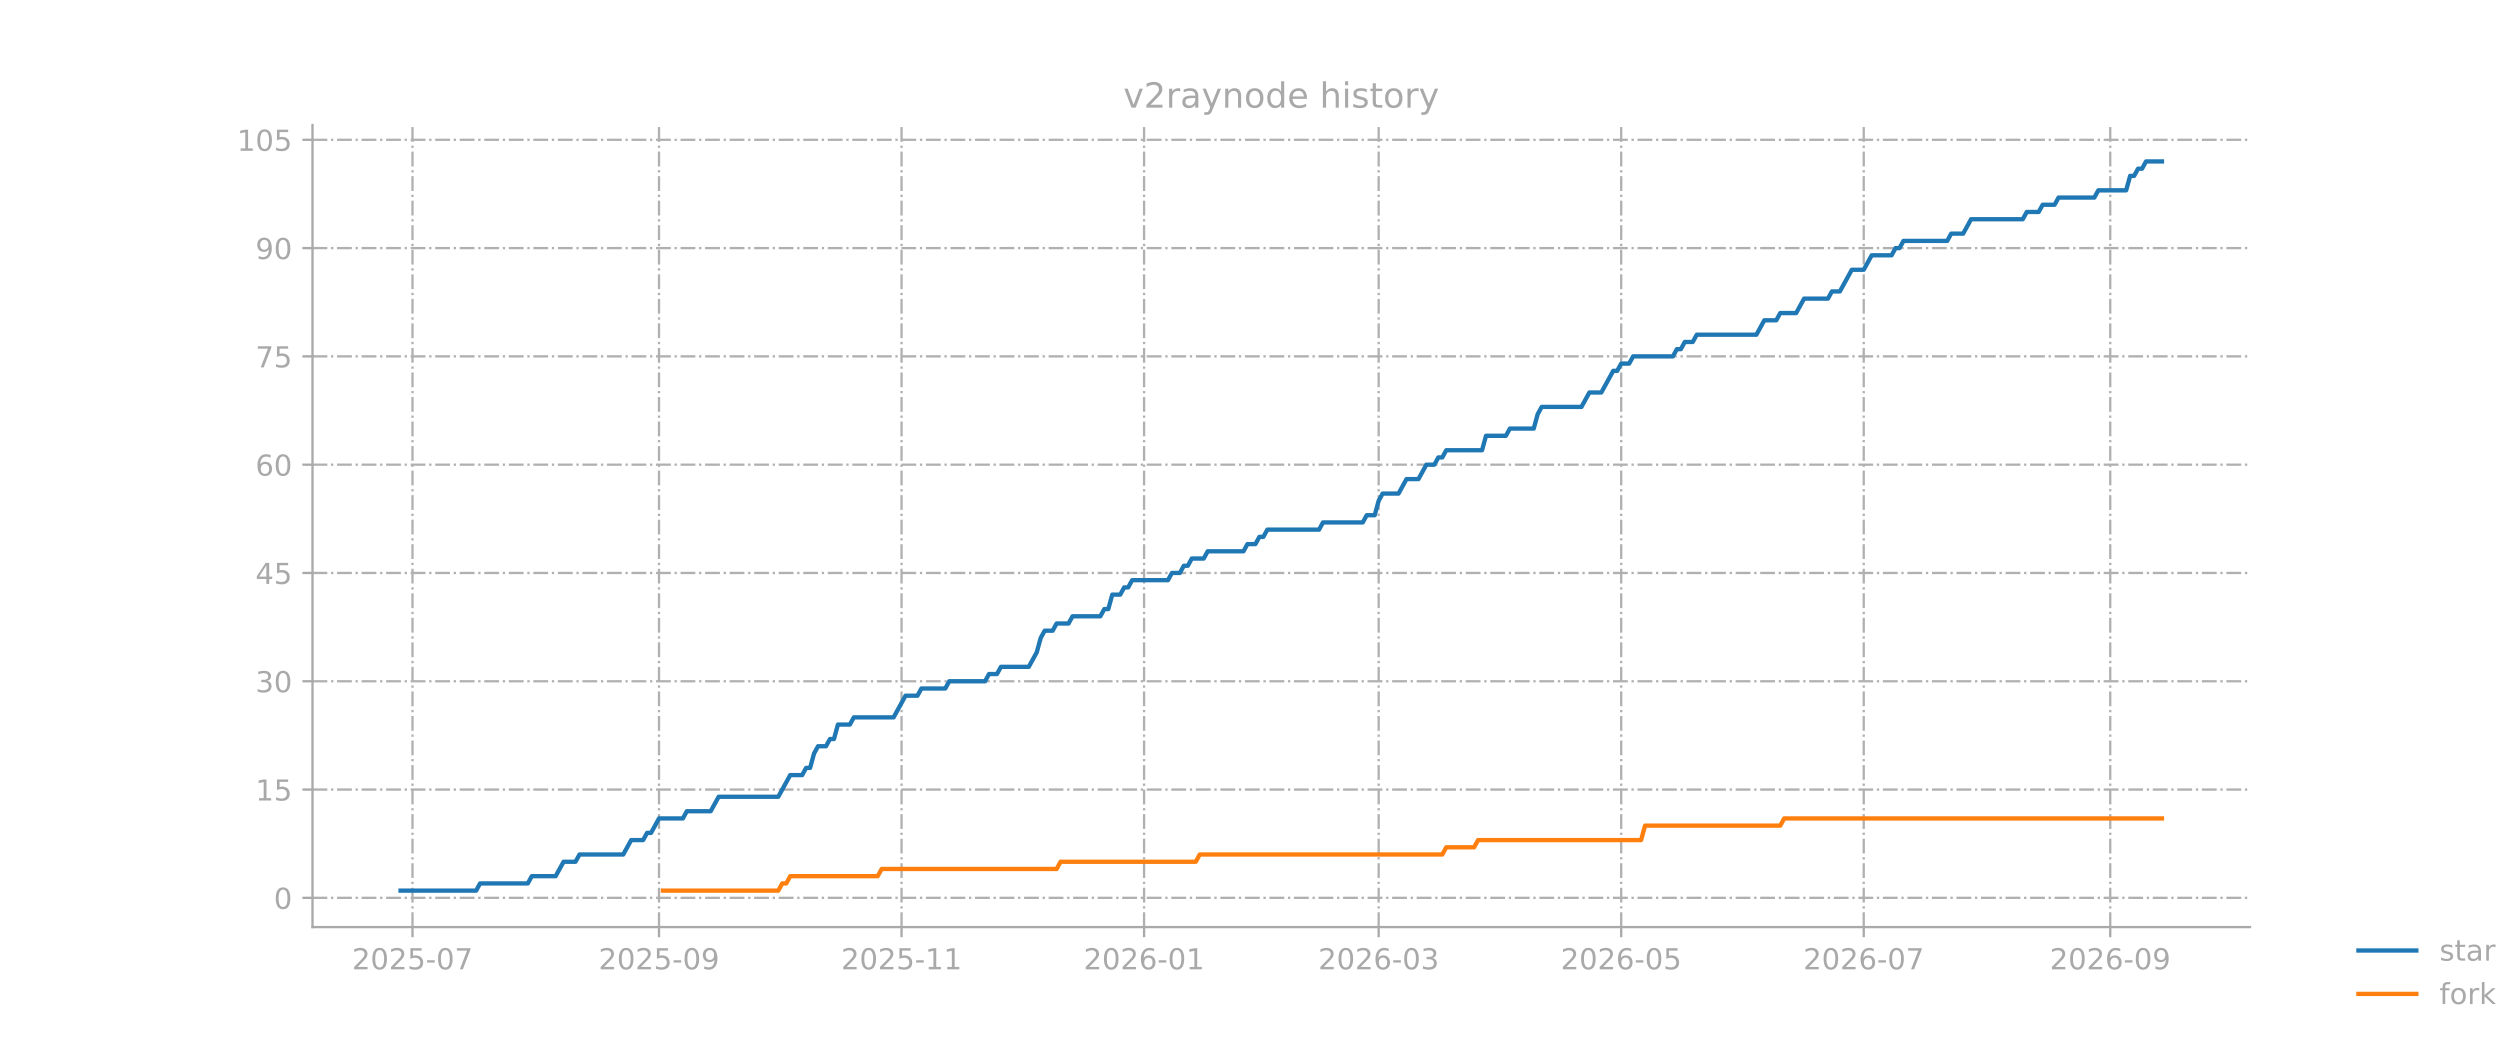
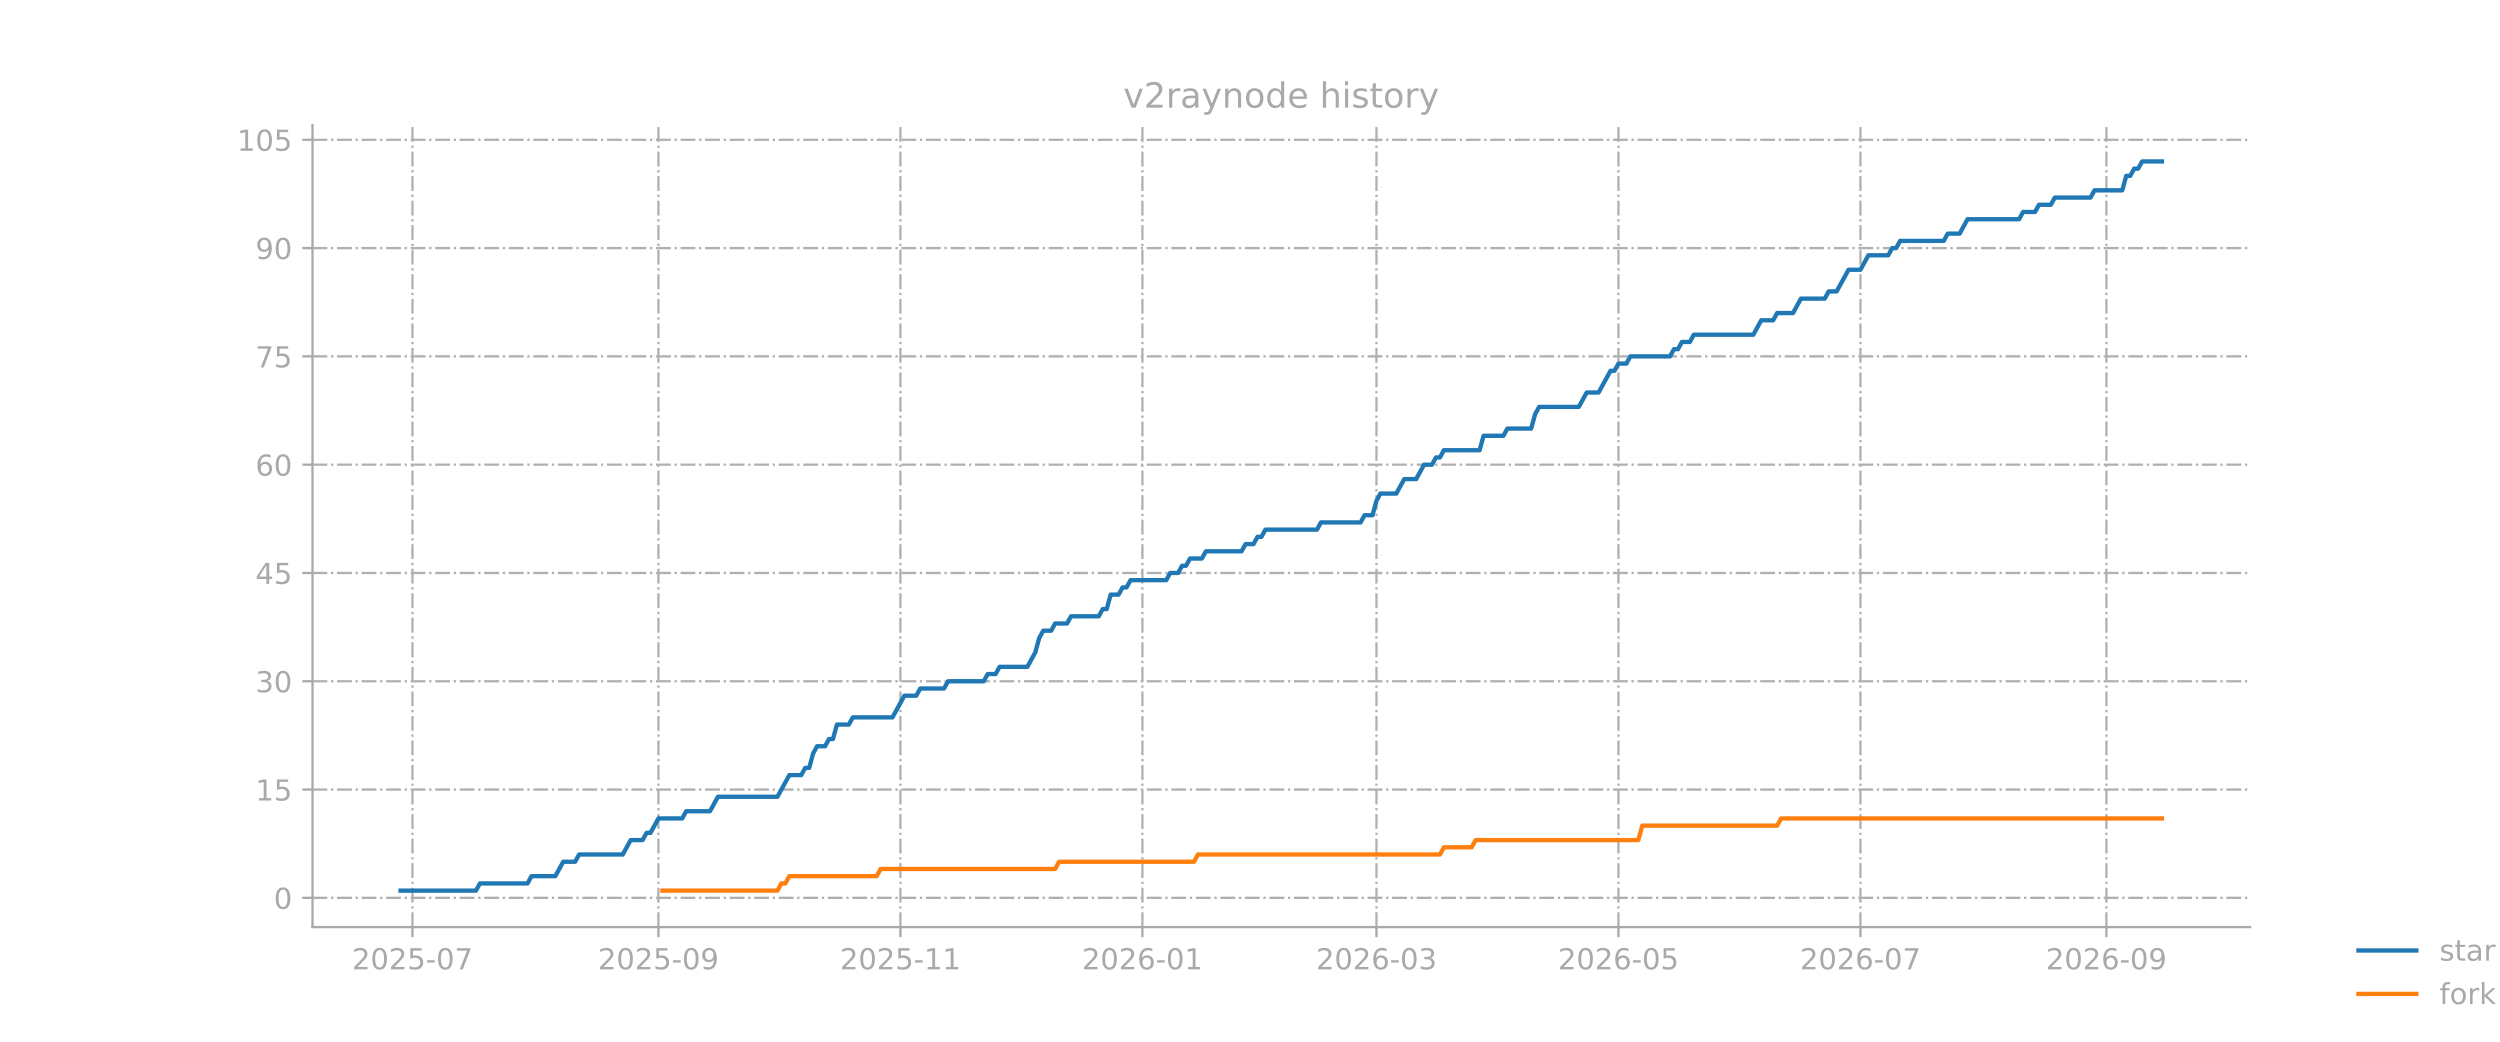
<svg xmlns="http://www.w3.org/2000/svg" xmlns:xlink="http://www.w3.org/1999/xlink" width="864pt" height="360pt" viewBox="0 0 864 360" version="1.1">
  <defs>
    <style type="text/css">*{stroke-linejoin: round; stroke-linecap: butt}</style>
  </defs>
  <g id="figure_1">
    <g id="patch_1">
      <path d="M 0 360  L 864 360  L 864 0  L 0 0  L 0 360  z " style="fill: none; opacity: 0" />
    </g>
    <g id="axes_1">
      <g id="patch_2">
        <path d="M 108 320.4  L 777.6 320.4  L 777.6 43.2  L 108 43.2  L 108 320.4  z " style="fill: none; opacity: 0" />
      </g>
      <g id="matplotlib.axis_1">
        <g id="xtick_1">
          <g id="line2d_1">
-             <path d="M 142.559 320.4  L 142.559 43.2  " clip-path="url(#p3a7c441c34)" style="fill: none; stroke-dasharray: 5.12,1.28,0.8,1.28; stroke-dashoffset: 0; stroke: #b0b0b0; stroke-width: 0.8" />
+             <path d="M 142.549 320.4  L 142.549 43.2  " clip-path="url(#pb6c2b6b72d)" style="fill: none; stroke-dasharray: 5.12,1.28,0.8,1.28; stroke-dashoffset: 0; stroke: #b0b0b0; stroke-width: 0.8" />
          </g>
          <g id="line2d_2">
            <defs>
-               <path id="m8130162ff3" d="M 0 0  L 0 3.5  " style="stroke: #a9a9a9; stroke-width: 0.8" />
+               <path id="m0dcd9227c6" d="M 0 0  L 0 3.5  " style="stroke: #a9a9a9; stroke-width: 0.8" />
            </defs>
            <g>
-               <use xlink:href="#m8130162ff3" x="142.559" y="320.4" style="fill: #a9a9a9; stroke: #a9a9a9; stroke-width: 0.8" />
+               <use xlink:href="#m0dcd9227c6" x="142.549" y="320.4" style="fill: #a9a9a9; stroke: #a9a9a9; stroke-width: 0.8" />
            </g>
          </g>
          <g id="text_1">
-             <g style="fill: #a9a9a9" transform="translate(121.6673 334.9977) scale(0.1 -0.1)">
+             <g style="fill: #a9a9a9" transform="translate(121.658 334.9977) scale(0.1 -0.1)">
              <defs>
                <path id="DejaVuSans-15" d="M 1228 531  L 3431 531  L 3431 0  L 469 0  L 469 531  Q 828 903 1448 1529  Q 2069 2156 2228 2338  Q 2531 2678 2651 2914  Q 2772 3150 2772 3378  Q 2772 3750 2511 3984  Q 2250 4219 1831 4219  Q 1534 4219 1204 4116  Q 875 4013 500 3803  L 500 4441  Q 881 4594 1212 4672  Q 1544 4750 1819 4750  Q 2544 4750 2975 4387  Q 3406 4025 3406 3419  Q 3406 3131 3298 2873  Q 3191 2616 2906 2266  Q 2828 2175 2409 1742  Q 1991 1309 1228 531  z " transform="scale(0.015625)" />
                <path id="DejaVuSans-13" d="M 2034 4250  Q 1547 4250 1301 3770  Q 1056 3291 1056 2328  Q 1056 1369 1301 889  Q 1547 409 2034 409  Q 2525 409 2770 889  Q 3016 1369 3016 2328  Q 3016 3291 2770 3770  Q 2525 4250 2034 4250  z M 2034 4750  Q 2819 4750 3233 4129  Q 3647 3509 3647 2328  Q 3647 1150 3233 529  Q 2819 -91 2034 -91  Q 1250 -91 836 529  Q 422 1150 422 2328  Q 422 3509 836 4129  Q 1250 4750 2034 4750  z " transform="scale(0.015625)" />
                <path id="DejaVuSans-18" d="M 691 4666  L 3169 4666  L 3169 4134  L 1269 4134  L 1269 2991  Q 1406 3038 1543 3061  Q 1681 3084 1819 3084  Q 2600 3084 3056 2656  Q 3513 2228 3513 1497  Q 3513 744 3044 326  Q 2575 -91 1722 -91  Q 1428 -91 1123 -41  Q 819 9 494 109  L 494 744  Q 775 591 1075 516  Q 1375 441 1709 441  Q 2250 441 2565 725  Q 2881 1009 2881 1497  Q 2881 1984 2565 2268  Q 2250 2553 1709 2553  Q 1456 2553 1204 2497  Q 953 2441 691 2322  L 691 4666  z " transform="scale(0.015625)" />
                <path id="DejaVuSans-10" d="M 313 2009  L 1997 2009  L 1997 1497  L 313 1497  L 313 2009  z " transform="scale(0.015625)" />
                <path id="DejaVuSans-1a" d="M 525 4666  L 3525 4666  L 3525 4397  L 1831 0  L 1172 0  L 2766 4134  L 525 4134  L 525 4666  z " transform="scale(0.015625)" />
              </defs>
              <use xlink:href="#DejaVuSans-15" />
              <use xlink:href="#DejaVuSans-13" transform="translate(63.625 0)" />
              <use xlink:href="#DejaVuSans-15" transform="translate(127.25 0)" />
              <use xlink:href="#DejaVuSans-18" transform="translate(190.875 0)" />
              <use xlink:href="#DejaVuSans-10" transform="translate(254.5 0)" />
              <use xlink:href="#DejaVuSans-13" transform="translate(290.5781 0)" />
              <use xlink:href="#DejaVuSans-1a" transform="translate(354.2031 0)" />
            </g>
          </g>
        </g>
        <g id="xtick_2">
          <g id="line2d_3">
-             <path d="M 227.753 320.4  L 227.753 43.2  " clip-path="url(#p3a7c441c34)" style="fill: none; stroke-dasharray: 5.12,1.28,0.8,1.28; stroke-dashoffset: 0; stroke: #b0b0b0; stroke-width: 0.8" />
+             <path d="M 227.552 320.4  L 227.552 43.2  " clip-path="url(#pb6c2b6b72d)" style="fill: none; stroke-dasharray: 5.12,1.28,0.8,1.28; stroke-dashoffset: 0; stroke: #b0b0b0; stroke-width: 0.8" />
          </g>
          <g id="line2d_4">
            <g>
-               <use xlink:href="#m8130162ff3" x="227.753" y="320.4" style="fill: #a9a9a9; stroke: #a9a9a9; stroke-width: 0.8" />
+               <use xlink:href="#m0dcd9227c6" x="227.552" y="320.4" style="fill: #a9a9a9; stroke: #a9a9a9; stroke-width: 0.8" />
            </g>
          </g>
          <g id="text_2">
-             <g style="fill: #a9a9a9" transform="translate(206.8616 334.9977) scale(0.1 -0.1)">
+             <g style="fill: #a9a9a9" transform="translate(206.6604 334.9977) scale(0.1 -0.1)">
              <defs>
                <path id="DejaVuSans-1c" d="M 703 97  L 703 672  Q 941 559 1184 500  Q 1428 441 1663 441  Q 2288 441 2617 861  Q 2947 1281 2994 2138  Q 2813 1869 2534 1725  Q 2256 1581 1919 1581  Q 1219 1581 811 2004  Q 403 2428 403 3163  Q 403 3881 828 4315  Q 1253 4750 1959 4750  Q 2769 4750 3195 4129  Q 3622 3509 3622 2328  Q 3622 1225 3098 567  Q 2575 -91 1691 -91  Q 1453 -91 1209 -44  Q 966 3 703 97  z M 1959 2075  Q 2384 2075 2632 2365  Q 2881 2656 2881 3163  Q 2881 3666 2632 3958  Q 2384 4250 1959 4250  Q 1534 4250 1286 3958  Q 1038 3666 1038 3163  Q 1038 2656 1286 2365  Q 1534 2075 1959 2075  z " transform="scale(0.015625)" />
              </defs>
              <use xlink:href="#DejaVuSans-15" />
              <use xlink:href="#DejaVuSans-13" transform="translate(63.625 0)" />
              <use xlink:href="#DejaVuSans-15" transform="translate(127.25 0)" />
              <use xlink:href="#DejaVuSans-18" transform="translate(190.875 0)" />
              <use xlink:href="#DejaVuSans-10" transform="translate(254.5 0)" />
              <use xlink:href="#DejaVuSans-13" transform="translate(290.5781 0)" />
              <use xlink:href="#DejaVuSans-1c" transform="translate(354.2031 0)" />
            </g>
          </g>
        </g>
        <g id="xtick_3">
          <g id="line2d_5">
-             <path d="M 311.573 320.4  L 311.573 43.2  " clip-path="url(#p3a7c441c34)" style="fill: none; stroke-dasharray: 5.12,1.28,0.8,1.28; stroke-dashoffset: 0; stroke: #b0b0b0; stroke-width: 0.8" />
+             <path d="M 311.183 320.4  L 311.183 43.2  " clip-path="url(#pb6c2b6b72d)" style="fill: none; stroke-dasharray: 5.12,1.28,0.8,1.28; stroke-dashoffset: 0; stroke: #b0b0b0; stroke-width: 0.8" />
          </g>
          <g id="line2d_6">
            <g>
-               <use xlink:href="#m8130162ff3" x="311.573" y="320.4" style="fill: #a9a9a9; stroke: #a9a9a9; stroke-width: 0.8" />
+               <use xlink:href="#m0dcd9227c6" x="311.183" y="320.4" style="fill: #a9a9a9; stroke: #a9a9a9; stroke-width: 0.8" />
            </g>
          </g>
          <g id="text_3">
-             <g style="fill: #a9a9a9" transform="translate(290.6818 334.9977) scale(0.1 -0.1)">
+             <g style="fill: #a9a9a9" transform="translate(290.2919 334.9977) scale(0.1 -0.1)">
              <defs>
                <path id="DejaVuSans-14" d="M 794 531  L 1825 531  L 1825 4091  L 703 3866  L 703 4441  L 1819 4666  L 2450 4666  L 2450 531  L 3481 531  L 3481 0  L 794 0  L 794 531  z " transform="scale(0.015625)" />
              </defs>
              <use xlink:href="#DejaVuSans-15" />
              <use xlink:href="#DejaVuSans-13" transform="translate(63.625 0)" />
              <use xlink:href="#DejaVuSans-15" transform="translate(127.25 0)" />
              <use xlink:href="#DejaVuSans-18" transform="translate(190.875 0)" />
              <use xlink:href="#DejaVuSans-10" transform="translate(254.5 0)" />
              <use xlink:href="#DejaVuSans-14" transform="translate(290.5781 0)" />
              <use xlink:href="#DejaVuSans-14" transform="translate(354.2031 0)" />
            </g>
          </g>
        </g>
        <g id="xtick_4">
          <g id="line2d_7">
-             <path d="M 395.393 320.4  L 395.393 43.2  " clip-path="url(#p3a7c441c34)" style="fill: none; stroke-dasharray: 5.12,1.28,0.8,1.28; stroke-dashoffset: 0; stroke: #b0b0b0; stroke-width: 0.8" />
+             <path d="M 394.815 320.4  L 394.815 43.2  " clip-path="url(#pb6c2b6b72d)" style="fill: none; stroke-dasharray: 5.12,1.28,0.8,1.28; stroke-dashoffset: 0; stroke: #b0b0b0; stroke-width: 0.8" />
          </g>
          <g id="line2d_8">
            <g>
-               <use xlink:href="#m8130162ff3" x="395.393" y="320.4" style="fill: #a9a9a9; stroke: #a9a9a9; stroke-width: 0.8" />
+               <use xlink:href="#m0dcd9227c6" x="394.815" y="320.4" style="fill: #a9a9a9; stroke: #a9a9a9; stroke-width: 0.8" />
            </g>
          </g>
          <g id="text_4">
-             <g style="fill: #a9a9a9" transform="translate(374.5021 334.9977) scale(0.1 -0.1)">
+             <g style="fill: #a9a9a9" transform="translate(373.9233 334.9977) scale(0.1 -0.1)">
              <defs>
                <path id="DejaVuSans-19" d="M 2113 2584  Q 1688 2584 1439 2293  Q 1191 2003 1191 1497  Q 1191 994 1439 701  Q 1688 409 2113 409  Q 2538 409 2786 701  Q 3034 994 3034 1497  Q 3034 2003 2786 2293  Q 2538 2584 2113 2584  z M 3366 4563  L 3366 3988  Q 3128 4100 2886 4159  Q 2644 4219 2406 4219  Q 1781 4219 1451 3797  Q 1122 3375 1075 2522  Q 1259 2794 1537 2939  Q 1816 3084 2150 3084  Q 2853 3084 3261 2657  Q 3669 2231 3669 1497  Q 3669 778 3244 343  Q 2819 -91 2113 -91  Q 1303 -91 875 529  Q 447 1150 447 2328  Q 447 3434 972 4092  Q 1497 4750 2381 4750  Q 2619 4750 2861 4703  Q 3103 4656 3366 4563  z " transform="scale(0.015625)" />
              </defs>
              <use xlink:href="#DejaVuSans-15" />
              <use xlink:href="#DejaVuSans-13" transform="translate(63.625 0)" />
              <use xlink:href="#DejaVuSans-15" transform="translate(127.25 0)" />
              <use xlink:href="#DejaVuSans-19" transform="translate(190.875 0)" />
              <use xlink:href="#DejaVuSans-10" transform="translate(254.5 0)" />
              <use xlink:href="#DejaVuSans-13" transform="translate(290.5781 0)" />
              <use xlink:href="#DejaVuSans-14" transform="translate(354.2031 0)" />
            </g>
          </g>
        </g>
        <g id="xtick_5">
          <g id="line2d_9">
-             <path d="M 476.466 320.4  L 476.466 43.2  " clip-path="url(#p3a7c441c34)" style="fill: none; stroke-dasharray: 5.12,1.28,0.8,1.28; stroke-dashoffset: 0; stroke: #b0b0b0; stroke-width: 0.8" />
+             <path d="M 475.704 320.4  L 475.704 43.2  " clip-path="url(#pb6c2b6b72d)" style="fill: none; stroke-dasharray: 5.12,1.28,0.8,1.28; stroke-dashoffset: 0; stroke: #b0b0b0; stroke-width: 0.8" />
          </g>
          <g id="line2d_10">
            <g>
-               <use xlink:href="#m8130162ff3" x="476.466" y="320.4" style="fill: #a9a9a9; stroke: #a9a9a9; stroke-width: 0.8" />
+               <use xlink:href="#m0dcd9227c6" x="475.704" y="320.4" style="fill: #a9a9a9; stroke: #a9a9a9; stroke-width: 0.8" />
            </g>
          </g>
          <g id="text_5">
-             <g style="fill: #a9a9a9" transform="translate(455.5741 334.9977) scale(0.1 -0.1)">
+             <g style="fill: #a9a9a9" transform="translate(454.8128 334.9977) scale(0.1 -0.1)">
              <defs>
                <path id="DejaVuSans-16" d="M 2597 2516  Q 3050 2419 3304 2112  Q 3559 1806 3559 1356  Q 3559 666 3084 287  Q 2609 -91 1734 -91  Q 1441 -91 1130 -33  Q 819 25 488 141  L 488 750  Q 750 597 1062 519  Q 1375 441 1716 441  Q 2309 441 2620 675  Q 2931 909 2931 1356  Q 2931 1769 2642 2001  Q 2353 2234 1838 2234  L 1294 2234  L 1294 2753  L 1863 2753  Q 2328 2753 2575 2939  Q 2822 3125 2822 3475  Q 2822 3834 2567 4026  Q 2313 4219 1838 4219  Q 1578 4219 1281 4162  Q 984 4106 628 3988  L 628 4550  Q 988 4650 1302 4700  Q 1616 4750 1894 4750  Q 2613 4750 3031 4423  Q 3450 4097 3450 3541  Q 3450 3153 3228 2886  Q 3006 2619 2597 2516  z " transform="scale(0.015625)" />
              </defs>
              <use xlink:href="#DejaVuSans-15" />
              <use xlink:href="#DejaVuSans-13" transform="translate(63.625 0)" />
              <use xlink:href="#DejaVuSans-15" transform="translate(127.25 0)" />
              <use xlink:href="#DejaVuSans-19" transform="translate(190.875 0)" />
              <use xlink:href="#DejaVuSans-10" transform="translate(254.5 0)" />
              <use xlink:href="#DejaVuSans-13" transform="translate(290.5781 0)" />
              <use xlink:href="#DejaVuSans-16" transform="translate(354.2031 0)" />
            </g>
          </g>
        </g>
        <g id="xtick_6">
          <g id="line2d_11">
-             <path d="M 560.286 320.4  L 560.286 43.2  " clip-path="url(#p3a7c441c34)" style="fill: none; stroke-dasharray: 5.12,1.28,0.8,1.28; stroke-dashoffset: 0; stroke: #b0b0b0; stroke-width: 0.8" />
+             <path d="M 559.336 320.4  L 559.336 43.2  " clip-path="url(#pb6c2b6b72d)" style="fill: none; stroke-dasharray: 5.12,1.28,0.8,1.28; stroke-dashoffset: 0; stroke: #b0b0b0; stroke-width: 0.8" />
          </g>
          <g id="line2d_12">
            <g>
-               <use xlink:href="#m8130162ff3" x="560.286" y="320.4" style="fill: #a9a9a9; stroke: #a9a9a9; stroke-width: 0.8" />
+               <use xlink:href="#m0dcd9227c6" x="559.336" y="320.4" style="fill: #a9a9a9; stroke: #a9a9a9; stroke-width: 0.8" />
            </g>
          </g>
          <g id="text_6">
-             <g style="fill: #a9a9a9" transform="translate(539.3943 334.9977) scale(0.1 -0.1)">
+             <g style="fill: #a9a9a9" transform="translate(538.4442 334.9977) scale(0.1 -0.1)">
              <use xlink:href="#DejaVuSans-15" />
              <use xlink:href="#DejaVuSans-13" transform="translate(63.625 0)" />
              <use xlink:href="#DejaVuSans-15" transform="translate(127.25 0)" />
              <use xlink:href="#DejaVuSans-19" transform="translate(190.875 0)" />
              <use xlink:href="#DejaVuSans-10" transform="translate(254.5 0)" />
              <use xlink:href="#DejaVuSans-13" transform="translate(290.5781 0)" />
              <use xlink:href="#DejaVuSans-18" transform="translate(354.2031 0)" />
            </g>
          </g>
        </g>
        <g id="xtick_7">
          <g id="line2d_13">
-             <path d="M 644.106 320.4  L 644.106 43.2  " clip-path="url(#p3a7c441c34)" style="fill: none; stroke-dasharray: 5.12,1.28,0.8,1.28; stroke-dashoffset: 0; stroke: #b0b0b0; stroke-width: 0.8" />
+             <path d="M 642.967 320.4  L 642.967 43.2  " clip-path="url(#pb6c2b6b72d)" style="fill: none; stroke-dasharray: 5.12,1.28,0.8,1.28; stroke-dashoffset: 0; stroke: #b0b0b0; stroke-width: 0.8" />
          </g>
          <g id="line2d_14">
            <g>
-               <use xlink:href="#m8130162ff3" x="644.106" y="320.4" style="fill: #a9a9a9; stroke: #a9a9a9; stroke-width: 0.8" />
+               <use xlink:href="#m0dcd9227c6" x="642.967" y="320.4" style="fill: #a9a9a9; stroke: #a9a9a9; stroke-width: 0.8" />
            </g>
          </g>
          <g id="text_7">
-             <g style="fill: #a9a9a9" transform="translate(623.2146 334.9977) scale(0.1 -0.1)">
+             <g style="fill: #a9a9a9" transform="translate(622.0757 334.9977) scale(0.1 -0.1)">
              <use xlink:href="#DejaVuSans-15" />
              <use xlink:href="#DejaVuSans-13" transform="translate(63.625 0)" />
              <use xlink:href="#DejaVuSans-15" transform="translate(127.25 0)" />
              <use xlink:href="#DejaVuSans-19" transform="translate(190.875 0)" />
              <use xlink:href="#DejaVuSans-10" transform="translate(254.5 0)" />
              <use xlink:href="#DejaVuSans-13" transform="translate(290.5781 0)" />
              <use xlink:href="#DejaVuSans-1a" transform="translate(354.2031 0)" />
            </g>
          </g>
        </g>
        <g id="xtick_8">
          <g id="line2d_15">
-             <path d="M 729.3 320.4  L 729.3 43.2  " clip-path="url(#p3a7c441c34)" style="fill: none; stroke-dasharray: 5.12,1.28,0.8,1.28; stroke-dashoffset: 0; stroke: #b0b0b0; stroke-width: 0.8" />
+             <path d="M 727.97 320.4  L 727.97 43.2  " clip-path="url(#pb6c2b6b72d)" style="fill: none; stroke-dasharray: 5.12,1.28,0.8,1.28; stroke-dashoffset: 0; stroke: #b0b0b0; stroke-width: 0.8" />
          </g>
          <g id="line2d_16">
            <g>
-               <use xlink:href="#m8130162ff3" x="729.3" y="320.4" style="fill: #a9a9a9; stroke: #a9a9a9; stroke-width: 0.8" />
+               <use xlink:href="#m0dcd9227c6" x="727.97" y="320.4" style="fill: #a9a9a9; stroke: #a9a9a9; stroke-width: 0.8" />
            </g>
          </g>
          <g id="text_8">
-             <g style="fill: #a9a9a9" transform="translate(708.4089 334.9977) scale(0.1 -0.1)">
+             <g style="fill: #a9a9a9" transform="translate(707.0781 334.9977) scale(0.1 -0.1)">
              <use xlink:href="#DejaVuSans-15" />
              <use xlink:href="#DejaVuSans-13" transform="translate(63.625 0)" />
              <use xlink:href="#DejaVuSans-15" transform="translate(127.25 0)" />
              <use xlink:href="#DejaVuSans-19" transform="translate(190.875 0)" />
              <use xlink:href="#DejaVuSans-10" transform="translate(254.5 0)" />
              <use xlink:href="#DejaVuSans-13" transform="translate(290.5781 0)" />
              <use xlink:href="#DejaVuSans-1c" transform="translate(354.2031 0)" />
            </g>
          </g>
        </g>
      </g>
      <g id="matplotlib.axis_2">
        <g id="ytick_1">
          <g id="line2d_17">
-             <path d="M 108 310.295  L 777.6 310.295  " clip-path="url(#p3a7c441c34)" style="fill: none; stroke-dasharray: 5.12,1.28,0.8,1.28; stroke-dashoffset: 0; stroke: #b0b0b0; stroke-width: 0.8" />
+             <path d="M 108 310.295  L 777.6 310.295  " clip-path="url(#pb6c2b6b72d)" style="fill: none; stroke-dasharray: 5.12,1.28,0.8,1.28; stroke-dashoffset: 0; stroke: #b0b0b0; stroke-width: 0.8" />
          </g>
          <g id="line2d_18">
            <defs>
-               <path id="md222dbae22" d="M 0 0  L -3.5 0  " style="stroke: #a9a9a9; stroke-width: 0.8" />
+               <path id="md7082bea04" d="M 0 0  L -3.5 0  " style="stroke: #a9a9a9; stroke-width: 0.8" />
            </defs>
            <g>
-               <use xlink:href="#md222dbae22" x="108" y="310.295" style="fill: #a9a9a9; stroke: #a9a9a9; stroke-width: 0.8" />
+               <use xlink:href="#md7082bea04" x="108" y="310.295" style="fill: #a9a9a9; stroke: #a9a9a9; stroke-width: 0.8" />
            </g>
          </g>
          <g id="text_9">
            <g style="fill: #a9a9a9" transform="translate(94.6375 314.0939) scale(0.1 -0.1)">
              <use xlink:href="#DejaVuSans-13" />
            </g>
          </g>
        </g>
        <g id="ytick_2">
          <g id="line2d_19">
-             <path d="M 108 272.869  L 777.6 272.869  " clip-path="url(#p3a7c441c34)" style="fill: none; stroke-dasharray: 5.12,1.28,0.8,1.28; stroke-dashoffset: 0; stroke: #b0b0b0; stroke-width: 0.8" />
+             <path d="M 108 272.869  L 777.6 272.869  " clip-path="url(#pb6c2b6b72d)" style="fill: none; stroke-dasharray: 5.12,1.28,0.8,1.28; stroke-dashoffset: 0; stroke: #b0b0b0; stroke-width: 0.8" />
          </g>
          <g id="line2d_20">
            <g>
-               <use xlink:href="#md222dbae22" x="108" y="272.869" style="fill: #a9a9a9; stroke: #a9a9a9; stroke-width: 0.8" />
+               <use xlink:href="#md7082bea04" x="108" y="272.869" style="fill: #a9a9a9; stroke: #a9a9a9; stroke-width: 0.8" />
            </g>
          </g>
          <g id="text_10">
            <g style="fill: #a9a9a9" transform="translate(88.275 276.6681) scale(0.1 -0.1)">
              <use xlink:href="#DejaVuSans-14" />
              <use xlink:href="#DejaVuSans-18" transform="translate(63.625 0)" />
            </g>
          </g>
        </g>
        <g id="ytick_3">
          <g id="line2d_21">
-             <path d="M 108 235.444  L 777.6 235.444  " clip-path="url(#p3a7c441c34)" style="fill: none; stroke-dasharray: 5.12,1.28,0.8,1.28; stroke-dashoffset: 0; stroke: #b0b0b0; stroke-width: 0.8" />
+             <path d="M 108 235.444  L 777.6 235.444  " clip-path="url(#pb6c2b6b72d)" style="fill: none; stroke-dasharray: 5.12,1.28,0.8,1.28; stroke-dashoffset: 0; stroke: #b0b0b0; stroke-width: 0.8" />
          </g>
          <g id="line2d_22">
            <g>
-               <use xlink:href="#md222dbae22" x="108" y="235.444" style="fill: #a9a9a9; stroke: #a9a9a9; stroke-width: 0.8" />
+               <use xlink:href="#md7082bea04" x="108" y="235.444" style="fill: #a9a9a9; stroke: #a9a9a9; stroke-width: 0.8" />
            </g>
          </g>
          <g id="text_11">
            <g style="fill: #a9a9a9" transform="translate(88.275 239.2424) scale(0.1 -0.1)">
              <use xlink:href="#DejaVuSans-16" />
              <use xlink:href="#DejaVuSans-13" transform="translate(63.625 0)" />
            </g>
          </g>
        </g>
        <g id="ytick_4">
          <g id="line2d_23">
-             <path d="M 108 198.018  L 777.6 198.018  " clip-path="url(#p3a7c441c34)" style="fill: none; stroke-dasharray: 5.12,1.28,0.8,1.28; stroke-dashoffset: 0; stroke: #b0b0b0; stroke-width: 0.8" />
+             <path d="M 108 198.018  L 777.6 198.018  " clip-path="url(#pb6c2b6b72d)" style="fill: none; stroke-dasharray: 5.12,1.28,0.8,1.28; stroke-dashoffset: 0; stroke: #b0b0b0; stroke-width: 0.8" />
          </g>
          <g id="line2d_24">
            <g>
-               <use xlink:href="#md222dbae22" x="108" y="198.018" style="fill: #a9a9a9; stroke: #a9a9a9; stroke-width: 0.8" />
+               <use xlink:href="#md7082bea04" x="108" y="198.018" style="fill: #a9a9a9; stroke: #a9a9a9; stroke-width: 0.8" />
            </g>
          </g>
          <g id="text_12">
            <g style="fill: #a9a9a9" transform="translate(88.275 201.8167) scale(0.1 -0.1)">
              <defs>
                <path id="DejaVuSans-17" d="M 2419 4116  L 825 1625  L 2419 1625  L 2419 4116  z M 2253 4666  L 3047 4666  L 3047 1625  L 3713 1625  L 3713 1100  L 3047 1100  L 3047 0  L 2419 0  L 2419 1100  L 313 1100  L 313 1709  L 2253 4666  z " transform="scale(0.015625)" />
              </defs>
              <use xlink:href="#DejaVuSans-17" />
              <use xlink:href="#DejaVuSans-18" transform="translate(63.625 0)" />
            </g>
          </g>
        </g>
        <g id="ytick_5">
          <g id="line2d_25">
-             <path d="M 108 160.592  L 777.6 160.592  " clip-path="url(#p3a7c441c34)" style="fill: none; stroke-dasharray: 5.12,1.28,0.8,1.28; stroke-dashoffset: 0; stroke: #b0b0b0; stroke-width: 0.8" />
+             <path d="M 108 160.592  L 777.6 160.592  " clip-path="url(#pb6c2b6b72d)" style="fill: none; stroke-dasharray: 5.12,1.28,0.8,1.28; stroke-dashoffset: 0; stroke: #b0b0b0; stroke-width: 0.8" />
          </g>
          <g id="line2d_26">
            <g>
-               <use xlink:href="#md222dbae22" x="108" y="160.592" style="fill: #a9a9a9; stroke: #a9a9a9; stroke-width: 0.8" />
+               <use xlink:href="#md7082bea04" x="108" y="160.592" style="fill: #a9a9a9; stroke: #a9a9a9; stroke-width: 0.8" />
            </g>
          </g>
          <g id="text_13">
            <g style="fill: #a9a9a9" transform="translate(88.275 164.3909) scale(0.1 -0.1)">
              <use xlink:href="#DejaVuSans-19" />
              <use xlink:href="#DejaVuSans-13" transform="translate(63.625 0)" />
            </g>
          </g>
        </g>
        <g id="ytick_6">
          <g id="line2d_27">
-             <path d="M 108 123.166  L 777.6 123.166  " clip-path="url(#p3a7c441c34)" style="fill: none; stroke-dasharray: 5.12,1.28,0.8,1.28; stroke-dashoffset: 0; stroke: #b0b0b0; stroke-width: 0.8" />
+             <path d="M 108 123.166  L 777.6 123.166  " clip-path="url(#pb6c2b6b72d)" style="fill: none; stroke-dasharray: 5.12,1.28,0.8,1.28; stroke-dashoffset: 0; stroke: #b0b0b0; stroke-width: 0.8" />
          </g>
          <g id="line2d_28">
            <g>
-               <use xlink:href="#md222dbae22" x="108" y="123.166" style="fill: #a9a9a9; stroke: #a9a9a9; stroke-width: 0.8" />
+               <use xlink:href="#md7082bea04" x="108" y="123.166" style="fill: #a9a9a9; stroke: #a9a9a9; stroke-width: 0.8" />
            </g>
          </g>
          <g id="text_14">
            <g style="fill: #a9a9a9" transform="translate(88.275 126.9652) scale(0.1 -0.1)">
              <use xlink:href="#DejaVuSans-1a" />
              <use xlink:href="#DejaVuSans-18" transform="translate(63.625 0)" />
            </g>
          </g>
        </g>
        <g id="ytick_7">
          <g id="line2d_29">
-             <path d="M 108 85.741  L 777.6 85.741  " clip-path="url(#p3a7c441c34)" style="fill: none; stroke-dasharray: 5.12,1.28,0.8,1.28; stroke-dashoffset: 0; stroke: #b0b0b0; stroke-width: 0.8" />
+             <path d="M 108 85.741  L 777.6 85.741  " clip-path="url(#pb6c2b6b72d)" style="fill: none; stroke-dasharray: 5.12,1.28,0.8,1.28; stroke-dashoffset: 0; stroke: #b0b0b0; stroke-width: 0.8" />
          </g>
          <g id="line2d_30">
            <g>
-               <use xlink:href="#md222dbae22" x="108" y="85.741" style="fill: #a9a9a9; stroke: #a9a9a9; stroke-width: 0.8" />
+               <use xlink:href="#md7082bea04" x="108" y="85.741" style="fill: #a9a9a9; stroke: #a9a9a9; stroke-width: 0.8" />
            </g>
          </g>
          <g id="text_15">
            <g style="fill: #a9a9a9" transform="translate(88.275 89.53942) scale(0.1 -0.1)">
              <use xlink:href="#DejaVuSans-1c" />
              <use xlink:href="#DejaVuSans-13" transform="translate(63.625 0)" />
            </g>
          </g>
        </g>
        <g id="ytick_8">
          <g id="line2d_31">
-             <path d="M 108 48.315  L 777.6 48.315  " clip-path="url(#p3a7c441c34)" style="fill: none; stroke-dasharray: 5.12,1.28,0.8,1.28; stroke-dashoffset: 0; stroke: #b0b0b0; stroke-width: 0.8" />
+             <path d="M 108 48.315  L 777.6 48.315  " clip-path="url(#pb6c2b6b72d)" style="fill: none; stroke-dasharray: 5.12,1.28,0.8,1.28; stroke-dashoffset: 0; stroke: #b0b0b0; stroke-width: 0.8" />
          </g>
          <g id="line2d_32">
            <g>
-               <use xlink:href="#md222dbae22" x="108" y="48.315" style="fill: #a9a9a9; stroke: #a9a9a9; stroke-width: 0.8" />
+               <use xlink:href="#md7082bea04" x="108" y="48.315" style="fill: #a9a9a9; stroke: #a9a9a9; stroke-width: 0.8" />
            </g>
          </g>
          <g id="text_16">
            <g style="fill: #a9a9a9" transform="translate(81.9125 52.11368) scale(0.1 -0.1)">
              <use xlink:href="#DejaVuSans-14" />
              <use xlink:href="#DejaVuSans-13" transform="translate(63.625 0)" />
              <use xlink:href="#DejaVuSans-18" transform="translate(127.25 0)" />
            </g>
          </g>
        </g>
      </g>
      <g id="line2d_33">
-         <path d="M 138.436 307.8  L 164.544 307.8  L 165.918 305.305  L 182.408 305.305  L 183.782 302.81  L 192.026 302.81  L 194.775 297.82  L 198.897 297.82  L 200.271 295.325  L 215.386 295.325  L 218.134 290.335  L 222.257 290.335  L 223.631 287.84  L 225.005 287.84  L 227.753 282.85  L 235.998 282.85  L 237.372 280.354  L 245.616 280.354  L 248.365 275.364  L 268.976 275.364  L 273.098 267.879  L 277.221 267.879  L 278.595 265.384  L 279.969 265.384  L 281.343 260.394  L 282.717 257.899  L 285.465 257.899  L 286.839 255.404  L 288.214 255.404  L 289.588 250.414  L 293.71 250.414  L 295.084 247.919  L 308.825 247.919  L 312.947 240.434  L 317.07 240.434  L 318.444 237.939  L 326.688 237.939  L 328.062 235.444  L 340.429 235.444  L 341.803 232.949  L 344.552 232.949  L 345.926 230.453  L 355.545 230.453  L 358.293 225.463  L 359.667 220.473  L 361.041 217.978  L 363.789 217.978  L 365.163 215.483  L 369.286 215.483  L 370.66 212.988  L 380.278 212.988  L 381.652 210.493  L 383.027 210.493  L 384.401 205.503  L 387.149 205.503  L 388.523 203.008  L 389.897 203.008  L 391.271 200.513  L 403.638 200.513  L 405.012 198.018  L 407.76 198.018  L 409.134 195.523  L 410.509 195.523  L 411.883 193.028  L 416.005 193.028  L 417.379 190.533  L 429.746 190.533  L 431.12 188.038  L 433.868 188.038  L 435.242 185.543  L 436.617 185.543  L 437.991 183.048  L 455.854 183.048  L 457.228 180.552  L 470.969 180.552  L 472.343 178.057  L 475.091 178.057  L 476.466 173.067  L 477.84 170.572  L 483.336 170.572  L 486.084 165.582  L 490.207 165.582  L 492.955 160.592  L 495.703 160.592  L 497.077 158.097  L 498.451 158.097  L 499.825 155.602  L 512.192 155.602  L 513.566 150.612  L 520.437 150.612  L 521.811 148.117  L 530.055 148.117  L 531.43 143.127  L 532.804 140.632  L 546.545 140.632  L 549.293 135.642  L 553.415 135.642  L 557.538 128.156  L 558.912 128.156  L 560.286 125.661  L 563.034 125.661  L 564.408 123.166  L 578.149 123.166  L 579.523 120.671  L 580.897 120.671  L 582.271 118.176  L 585.02 118.176  L 586.394 115.681  L 607.005 115.681  L 609.753 110.691  L 613.876 110.691  L 615.25 108.196  L 620.746 108.196  L 623.494 103.206  L 631.739 103.206  L 633.113 100.711  L 635.861 100.711  L 639.984 93.226  L 644.106 93.226  L 646.854 88.236  L 653.725 88.236  L 655.099 85.741  L 656.473 85.741  L 657.847 83.246  L 672.962 83.246  L 674.336 80.75  L 678.459 80.75  L 681.207 75.76  L 699.07 75.76  L 700.444 73.265  L 704.566 73.265  L 705.941 70.77  L 710.063 70.77  L 711.437 68.275  L 723.804 68.275  L 725.178 65.78  L 734.797 65.78  L 736.171 60.79  L 737.545 60.79  L 738.919 58.295  L 740.293 58.295  L 741.667 55.8  L 747.164 55.8  L 747.164 55.8  " clip-path="url(#p3a7c441c34)" style="fill: none; stroke: #1f77b4; stroke-width: 1.5; stroke-linecap: square" />
+         <path d="M 138.436 307.8  L 164.486 307.8  L 165.857 305.305  L 182.309 305.305  L 183.68 302.81  L 191.906 302.81  L 194.648 297.82  L 198.761 297.82  L 200.132 295.325  L 215.213 295.325  L 217.955 290.335  L 222.068 290.335  L 223.439 287.84  L 224.81 287.84  L 227.552 282.85  L 235.778 282.85  L 237.149 280.354  L 245.375 280.354  L 248.117 275.364  L 268.682 275.364  L 272.795 267.879  L 276.908 267.879  L 278.279 265.384  L 279.65 265.384  L 281.021 260.394  L 282.392 257.899  L 285.134 257.899  L 286.505 255.404  L 287.876 255.404  L 289.247 250.414  L 293.36 250.414  L 294.731 247.919  L 308.441 247.919  L 312.554 240.434  L 316.667 240.434  L 318.038 237.939  L 326.264 237.939  L 327.635 235.444  L 339.974 235.444  L 341.345 232.949  L 344.087 232.949  L 345.458 230.453  L 355.056 230.453  L 357.798 225.463  L 359.169 220.473  L 360.54 217.978  L 363.282 217.978  L 364.653 215.483  L 368.766 215.483  L 370.137 212.988  L 379.734 212.988  L 381.105 210.493  L 382.476 210.493  L 383.847 205.503  L 386.589 205.503  L 387.96 203.008  L 389.331 203.008  L 390.702 200.513  L 403.041 200.513  L 404.412 198.018  L 407.154 198.018  L 408.525 195.523  L 409.896 195.523  L 411.267 193.028  L 415.38 193.028  L 416.751 190.533  L 429.09 190.533  L 430.461 188.038  L 433.203 188.038  L 434.574 185.543  L 435.945 185.543  L 437.316 183.048  L 455.139 183.048  L 456.51 180.552  L 470.22 180.552  L 471.591 178.057  L 474.333 178.057  L 475.704 173.067  L 477.075 170.572  L 482.559 170.572  L 485.301 165.582  L 489.414 165.582  L 492.156 160.592  L 494.898 160.592  L 496.269 158.097  L 497.64 158.097  L 499.011 155.602  L 511.35 155.602  L 512.721 150.612  L 519.576 150.612  L 520.947 148.117  L 529.173 148.117  L 530.544 143.127  L 531.915 140.632  L 545.626 140.632  L 548.368 135.642  L 552.481 135.642  L 556.594 128.156  L 557.965 128.156  L 559.336 125.661  L 562.078 125.661  L 563.449 123.166  L 577.159 123.166  L 578.53 120.671  L 579.901 120.671  L 581.272 118.176  L 584.014 118.176  L 585.385 115.681  L 605.95 115.681  L 608.692 110.691  L 612.805 110.691  L 614.176 108.196  L 619.66 108.196  L 622.402 103.206  L 630.628 103.206  L 631.999 100.711  L 634.741 100.711  L 638.854 93.226  L 642.967 93.226  L 645.709 88.236  L 652.564 88.236  L 653.935 85.741  L 655.306 85.741  L 656.677 83.246  L 671.758 83.246  L 673.129 80.75  L 677.242 80.75  L 679.984 75.76  L 697.807 75.76  L 699.178 73.265  L 703.291 73.265  L 704.662 70.77  L 708.775 70.77  L 710.146 68.275  L 722.486 68.275  L 723.857 65.78  L 733.454 65.78  L 734.825 60.79  L 736.196 60.79  L 737.567 58.295  L 738.938 58.295  L 740.309 55.8  L 747.164 55.8  L 747.164 55.8  " clip-path="url(#pb6c2b6b72d)" style="fill: none; stroke: #1f77b4; stroke-width: 1.5; stroke-linecap: square" />
      </g>
      <g id="line2d_34">
-         <path d="M 229.127 307.8  L 268.976 307.8  L 270.35 305.305  L 271.724 305.305  L 273.098 302.81  L 303.329 302.81  L 304.703 300.315  L 365.163 300.315  L 366.537 297.82  L 413.257 297.82  L 414.631 295.325  L 498.451 295.325  L 499.825 292.83  L 509.444 292.83  L 510.818 290.335  L 567.156 290.335  L 568.53 285.345  L 615.25 285.345  L 616.624 282.85  L 747.164 282.85  L 747.164 282.85  " clip-path="url(#p3a7c441c34)" style="fill: none; stroke: #ff7f0e; stroke-width: 1.5; stroke-linecap: square" />
+         <path d="M 228.923 307.8  L 268.682 307.8  L 270.053 305.305  L 271.424 305.305  L 272.795 302.81  L 302.957 302.81  L 304.328 300.315  L 364.653 300.315  L 366.024 297.82  L 412.638 297.82  L 414.009 295.325  L 497.64 295.325  L 499.011 292.83  L 508.608 292.83  L 509.979 290.335  L 566.191 290.335  L 567.562 285.345  L 614.176 285.345  L 615.547 282.85  L 747.164 282.85  L 747.164 282.85  " clip-path="url(#pb6c2b6b72d)" style="fill: none; stroke: #ff7f0e; stroke-width: 1.5; stroke-linecap: square" />
      </g>
      <g id="patch_3">
        <path d="M 108 320.4  L 108 43.2  " style="fill: none; stroke: #a9a9a9; stroke-width: 0.8; stroke-linejoin: miter; stroke-linecap: square" />
      </g>
      <g id="patch_4">
        <path d="M 777.6 320.4  L 777.6 43.2  " style="fill: none" />
      </g>
      <g id="patch_5">
        <path d="M 108 320.4  L 777.6 320.4  " style="fill: none; stroke: #a9a9a9; stroke-width: 0.8; stroke-linejoin: miter; stroke-linecap: square" />
      </g>
      <g id="patch_6">
        <path d="M 108 43.2  L 777.6 43.2  " style="fill: none" />
      </g>
      <g id="text_17">
        <g style="fill: #a9a9a9" transform="translate(388.2188 37.2) scale(0.12 -0.12)">
          <defs>
            <path id="DejaVuSans-59" d="M 191 3500  L 800 3500  L 1894 563  L 2988 3500  L 3597 3500  L 2284 0  L 1503 0  L 191 3500  z " transform="scale(0.015625)" />
            <path id="DejaVuSans-55" d="M 2631 2963  Q 2534 3019 2420 3045  Q 2306 3072 2169 3072  Q 1681 3072 1420 2755  Q 1159 2438 1159 1844  L 1159 0  L 581 0  L 581 3500  L 1159 3500  L 1159 2956  Q 1341 3275 1631 3429  Q 1922 3584 2338 3584  Q 2397 3584 2469 3576  Q 2541 3569 2628 3553  L 2631 2963  z " transform="scale(0.015625)" />
            <path id="DejaVuSans-44" d="M 2194 1759  Q 1497 1759 1228 1600  Q 959 1441 959 1056  Q 959 750 1161 570  Q 1363 391 1709 391  Q 2188 391 2477 730  Q 2766 1069 2766 1631  L 2766 1759  L 2194 1759  z M 3341 1997  L 3341 0  L 2766 0  L 2766 531  Q 2569 213 2275 61  Q 1981 -91 1556 -91  Q 1019 -91 701 211  Q 384 513 384 1019  Q 384 1609 779 1909  Q 1175 2209 1959 2209  L 2766 2209  L 2766 2266  Q 2766 2663 2505 2880  Q 2244 3097 1772 3097  Q 1472 3097 1187 3025  Q 903 2953 641 2809  L 641 3341  Q 956 3463 1253 3523  Q 1550 3584 1831 3584  Q 2591 3584 2966 3190  Q 3341 2797 3341 1997  z " transform="scale(0.015625)" />
            <path id="DejaVuSans-5c" d="M 2059 -325  Q 1816 -950 1584 -1140  Q 1353 -1331 966 -1331  L 506 -1331  L 506 -850  L 844 -850  Q 1081 -850 1212 -737  Q 1344 -625 1503 -206  L 1606 56  L 191 3500  L 800 3500  L 1894 763  L 2988 3500  L 3597 3500  L 2059 -325  z " transform="scale(0.015625)" />
            <path id="DejaVuSans-51" d="M 3513 2113  L 3513 0  L 2938 0  L 2938 2094  Q 2938 2591 2744 2837  Q 2550 3084 2163 3084  Q 1697 3084 1428 2787  Q 1159 2491 1159 1978  L 1159 0  L 581 0  L 581 3500  L 1159 3500  L 1159 2956  Q 1366 3272 1645 3428  Q 1925 3584 2291 3584  Q 2894 3584 3203 3211  Q 3513 2838 3513 2113  z " transform="scale(0.015625)" />
            <path id="DejaVuSans-52" d="M 1959 3097  Q 1497 3097 1228 2736  Q 959 2375 959 1747  Q 959 1119 1226 758  Q 1494 397 1959 397  Q 2419 397 2687 759  Q 2956 1122 2956 1747  Q 2956 2369 2687 2733  Q 2419 3097 1959 3097  z M 1959 3584  Q 2709 3584 3137 3096  Q 3566 2609 3566 1747  Q 3566 888 3137 398  Q 2709 -91 1959 -91  Q 1206 -91 779 398  Q 353 888 353 1747  Q 353 2609 779 3096  Q 1206 3584 1959 3584  z " transform="scale(0.015625)" />
            <path id="DejaVuSans-47" d="M 2906 2969  L 2906 4863  L 3481 4863  L 3481 0  L 2906 0  L 2906 525  Q 2725 213 2448 61  Q 2172 -91 1784 -91  Q 1150 -91 751 415  Q 353 922 353 1747  Q 353 2572 751 3078  Q 1150 3584 1784 3584  Q 2172 3584 2448 3432  Q 2725 3281 2906 2969  z M 947 1747  Q 947 1113 1208 752  Q 1469 391 1925 391  Q 2381 391 2643 752  Q 2906 1113 2906 1747  Q 2906 2381 2643 2742  Q 2381 3103 1925 3103  Q 1469 3103 1208 2742  Q 947 2381 947 1747  z " transform="scale(0.015625)" />
            <path id="DejaVuSans-48" d="M 3597 1894  L 3597 1613  L 953 1613  Q 991 1019 1311 708  Q 1631 397 2203 397  Q 2534 397 2845 478  Q 3156 559 3463 722  L 3463 178  Q 3153 47 2828 -22  Q 2503 -91 2169 -91  Q 1331 -91 842 396  Q 353 884 353 1716  Q 353 2575 817 3079  Q 1281 3584 2069 3584  Q 2775 3584 3186 3129  Q 3597 2675 3597 1894  z M 3022 2063  Q 3016 2534 2758 2815  Q 2500 3097 2075 3097  Q 1594 3097 1305 2825  Q 1016 2553 972 2059  L 3022 2063  z " transform="scale(0.015625)" />
            <path id="DejaVuSans-3" transform="scale(0.015625)" />
            <path id="DejaVuSans-4b" d="M 3513 2113  L 3513 0  L 2938 0  L 2938 2094  Q 2938 2591 2744 2837  Q 2550 3084 2163 3084  Q 1697 3084 1428 2787  Q 1159 2491 1159 1978  L 1159 0  L 581 0  L 581 4863  L 1159 4863  L 1159 2956  Q 1366 3272 1645 3428  Q 1925 3584 2291 3584  Q 2894 3584 3203 3211  Q 3513 2838 3513 2113  z " transform="scale(0.015625)" />
            <path id="DejaVuSans-4c" d="M 603 3500  L 1178 3500  L 1178 0  L 603 0  L 603 3500  z M 603 4863  L 1178 4863  L 1178 4134  L 603 4134  L 603 4863  z " transform="scale(0.015625)" />
            <path id="DejaVuSans-56" d="M 2834 3397  L 2834 2853  Q 2591 2978 2328 3040  Q 2066 3103 1784 3103  Q 1356 3103 1142 2972  Q 928 2841 928 2578  Q 928 2378 1081 2264  Q 1234 2150 1697 2047  L 1894 2003  Q 2506 1872 2764 1633  Q 3022 1394 3022 966  Q 3022 478 2636 193  Q 2250 -91 1575 -91  Q 1294 -91 989 -36  Q 684 19 347 128  L 347 722  Q 666 556 975 473  Q 1284 391 1588 391  Q 1994 391 2212 530  Q 2431 669 2431 922  Q 2431 1156 2273 1281  Q 2116 1406 1581 1522  L 1381 1569  Q 847 1681 609 1914  Q 372 2147 372 2553  Q 372 3047 722 3315  Q 1072 3584 1716 3584  Q 2034 3584 2315 3537  Q 2597 3491 2834 3397  z " transform="scale(0.015625)" />
            <path id="DejaVuSans-57" d="M 1172 4494  L 1172 3500  L 2356 3500  L 2356 3053  L 1172 3053  L 1172 1153  Q 1172 725 1289 603  Q 1406 481 1766 481  L 2356 481  L 2356 0  L 1766 0  Q 1100 0 847 248  Q 594 497 594 1153  L 594 3053  L 172 3053  L 172 3500  L 594 3500  L 594 4494  L 1172 4494  z " transform="scale(0.015625)" />
          </defs>
          <use xlink:href="#DejaVuSans-59" />
          <use xlink:href="#DejaVuSans-15" transform="translate(59.1875 0)" />
          <use xlink:href="#DejaVuSans-55" transform="translate(122.8125 0)" />
          <use xlink:href="#DejaVuSans-44" transform="translate(163.9219 0)" />
          <use xlink:href="#DejaVuSans-5c" transform="translate(225.2031 0)" />
          <use xlink:href="#DejaVuSans-51" transform="translate(284.3906 0)" />
          <use xlink:href="#DejaVuSans-52" transform="translate(347.7656 0)" />
          <use xlink:href="#DejaVuSans-47" transform="translate(408.9531 0)" />
          <use xlink:href="#DejaVuSans-48" transform="translate(472.4375 0)" />
          <use xlink:href="#DejaVuSans-3" transform="translate(533.9688 0)" />
          <use xlink:href="#DejaVuSans-4b" transform="translate(565.75 0)" />
          <use xlink:href="#DejaVuSans-4c" transform="translate(629.125 0)" />
          <use xlink:href="#DejaVuSans-56" transform="translate(656.9062 0)" />
          <use xlink:href="#DejaVuSans-57" transform="translate(709 0)" />
          <use xlink:href="#DejaVuSans-52" transform="translate(748.2031 0)" />
          <use xlink:href="#DejaVuSans-55" transform="translate(809.3906 0)" />
          <use xlink:href="#DejaVuSans-5c" transform="translate(850.5 0)" />
        </g>
      </g>
      <g id="legend_1">
        <g id="line2d_35">
          <path d="M 815.08 328.498  L 825.08 328.498  L 835.08 328.498  " style="fill: none; stroke: #1f77b4; stroke-width: 1.5; stroke-linecap: square" />
        </g>
        <g id="text_18">
          <g style="fill: #a9a9a9" transform="translate(843.08 331.9984) scale(0.1 -0.1)">
            <use xlink:href="#DejaVuSans-56" />
            <use xlink:href="#DejaVuSans-57" transform="translate(52.09375 0)" />
            <use xlink:href="#DejaVuSans-44" transform="translate(91.29688 0)" />
            <use xlink:href="#DejaVuSans-55" transform="translate(152.5781 0)" />
          </g>
        </g>
        <g id="line2d_36">
          <path d="M 815.08 343.499  L 825.08 343.499  L 835.08 343.499  " style="fill: none; stroke: #ff7f0e; stroke-width: 1.5; stroke-linecap: square" />
        </g>
        <g id="text_19">
          <g style="fill: #a9a9a9" transform="translate(843.08 346.9992) scale(0.1 -0.1)">
            <defs>
              <path id="DejaVuSans-49" d="M 2375 4863  L 2375 4384  L 1825 4384  Q 1516 4384 1395 4259  Q 1275 4134 1275 3809  L 1275 3500  L 2222 3500  L 2222 3053  L 1275 3053  L 1275 0  L 697 0  L 697 3053  L 147 3053  L 147 3500  L 697 3500  L 697 3744  Q 697 4328 969 4595  Q 1241 4863 1831 4863  L 2375 4863  z " transform="scale(0.015625)" />
              <path id="DejaVuSans-4e" d="M 581 4863  L 1159 4863  L 1159 1991  L 2875 3500  L 3609 3500  L 1753 1863  L 3688 0  L 2938 0  L 1159 1709  L 1159 0  L 581 0  L 581 4863  z " transform="scale(0.015625)" />
            </defs>
            <use xlink:href="#DejaVuSans-49" />
            <use xlink:href="#DejaVuSans-52" transform="translate(35.20312 0)" />
            <use xlink:href="#DejaVuSans-55" transform="translate(96.39062 0)" />
            <use xlink:href="#DejaVuSans-4e" transform="translate(137.5 0)" />
          </g>
        </g>
      </g>
    </g>
  </g>
  <defs>
-     <clipPath id="p3a7c441c34">
+     <clipPath id="pb6c2b6b72d">
      <rect x="108" y="43.2" width="669.6" height="277.2" />
    </clipPath>
  </defs>
</svg>
